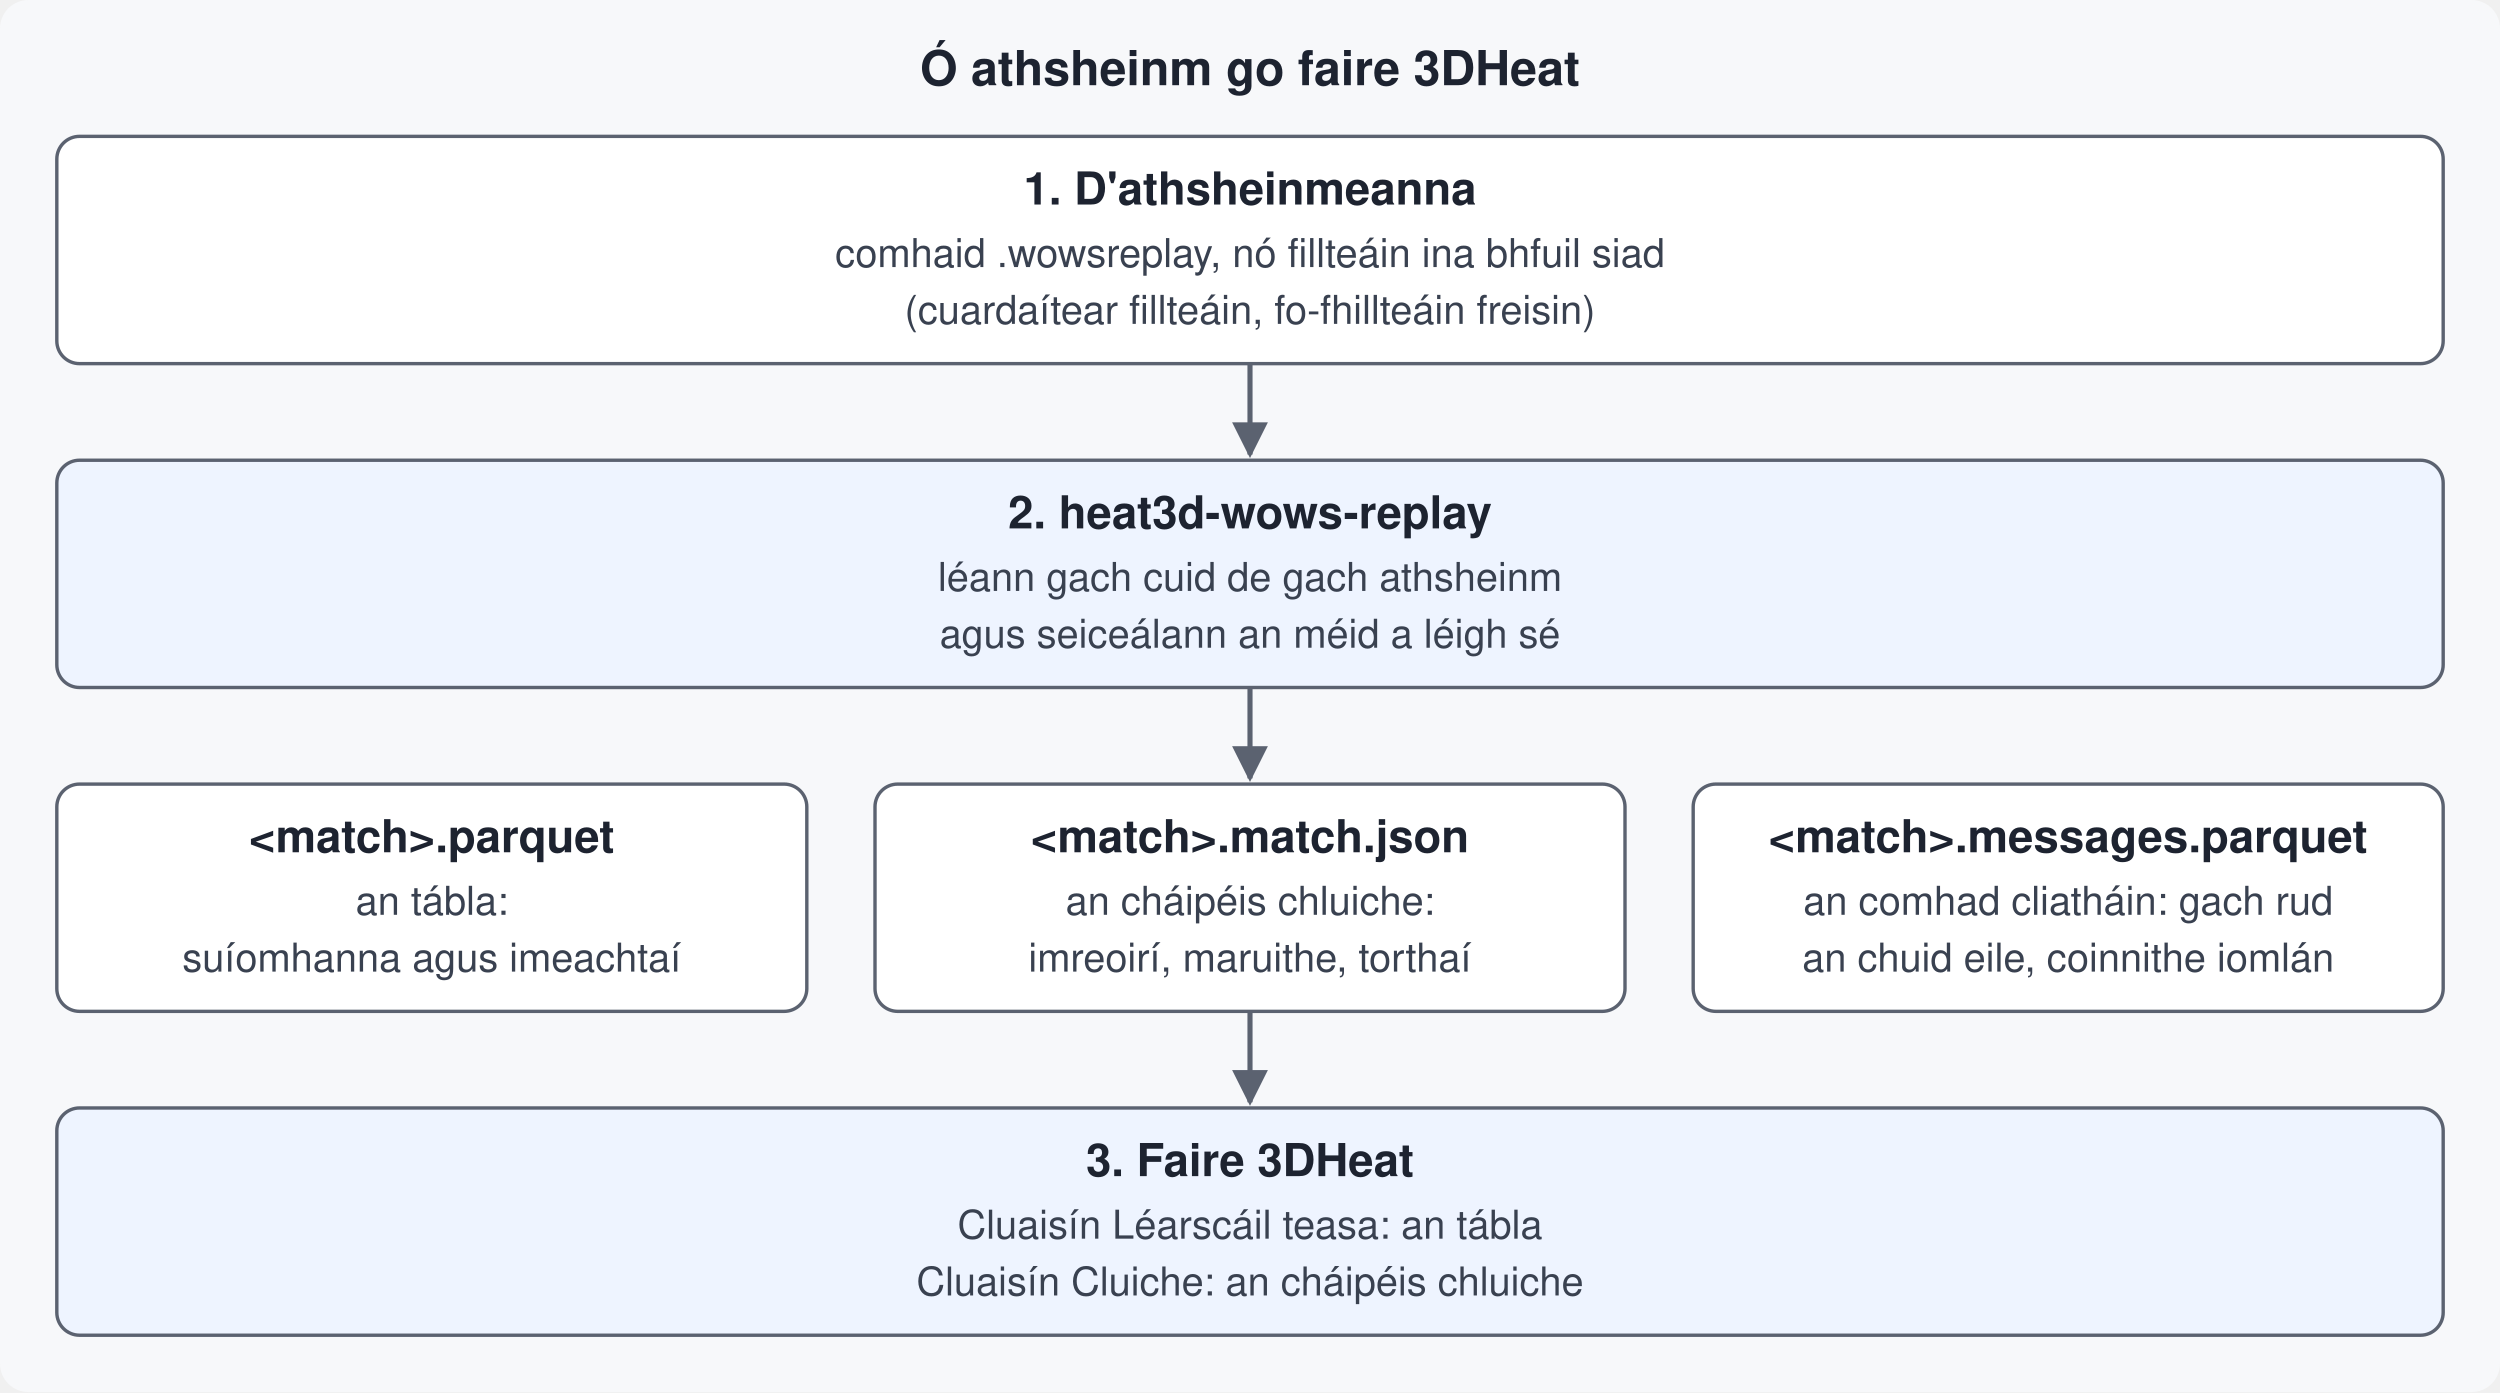
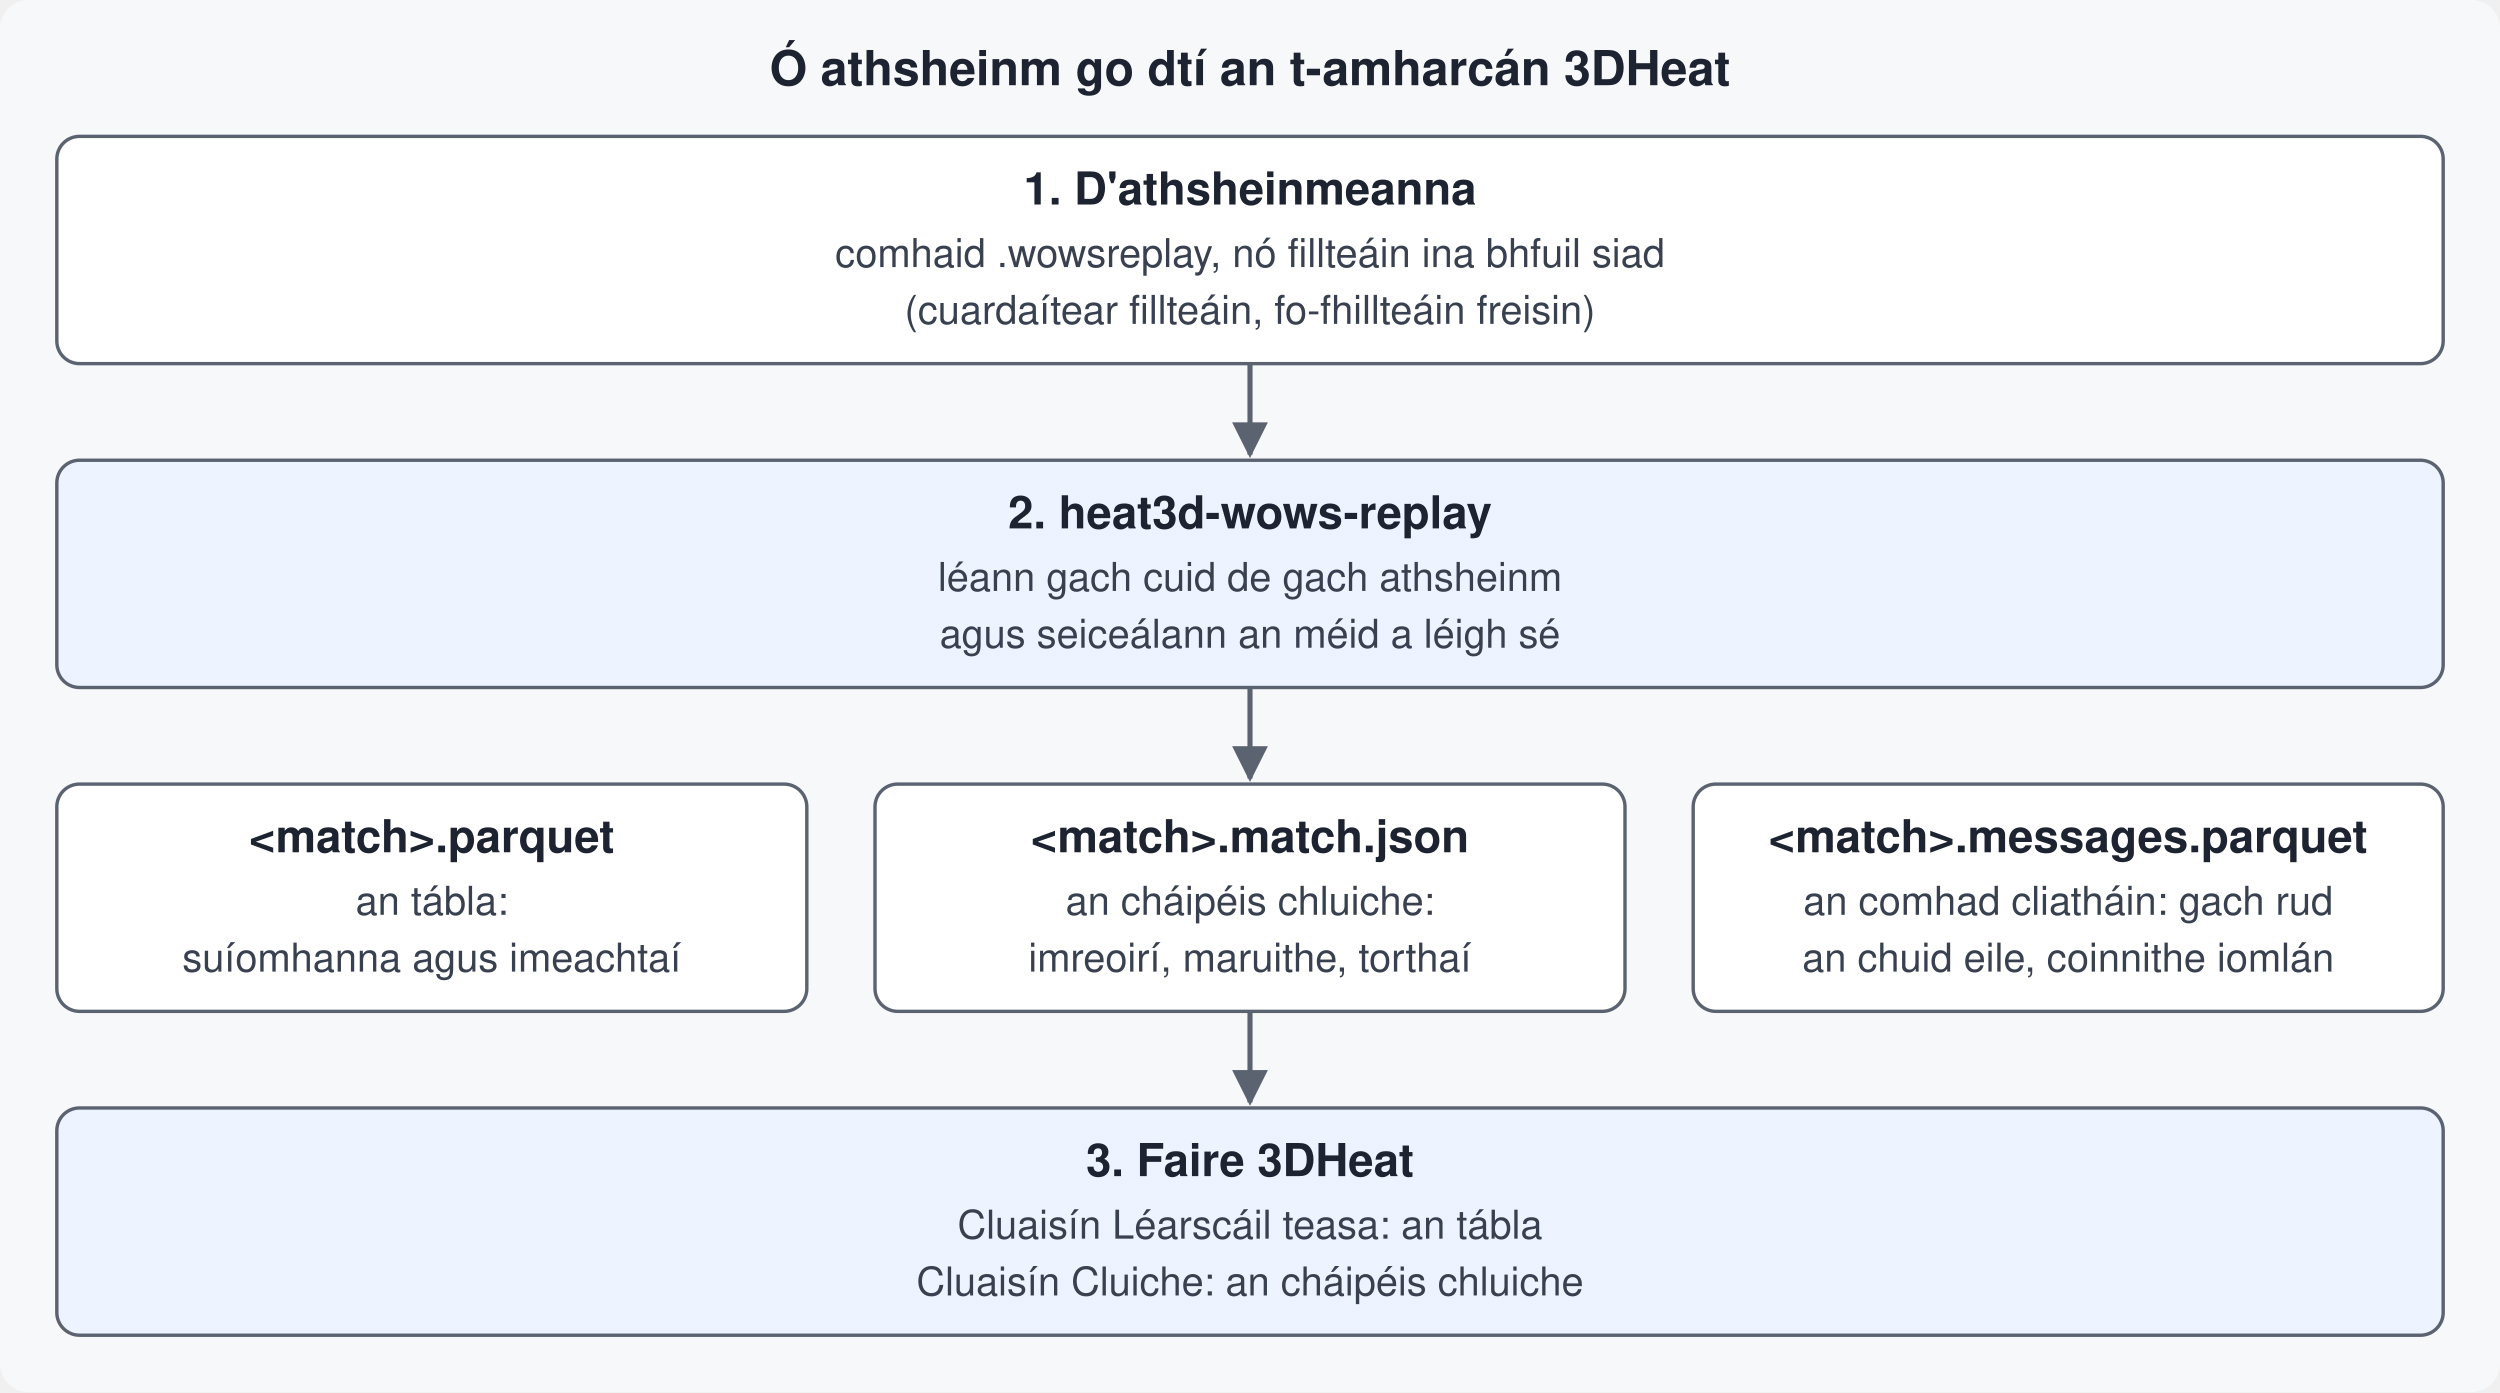
<svg xmlns="http://www.w3.org/2000/svg" width="880" height="490" viewBox="0 0 880 490" role="img" aria-label="From a replay to the 3DHeat viewer">
  <defs>
    <marker id="a" viewBox="0 0 10 10" refX="9" refY="5" markerWidth="7" markerHeight="7" orient="auto">
      <path d="M0,0 L10,5 L0,10 z" fill="#5b6270" />
    </marker>
  </defs>
  <rect width="880" height="490" rx="10" fill="#f7f8fa" />
-   <text x="440" y="30" font-family="Segoe UI,Helvetica,Arial,sans-serif" font-size="17" font-weight="600" text-anchor="middle" fill="#1d2330">Ó athsheinm go faire 3DHeat</text>
+   <text x="440" y="30" font-family="Segoe UI,Helvetica,Arial,sans-serif" font-size="17" font-weight="600" text-anchor="middle" fill="#1d2330">Ó athsheinm go dtí an t-amharcán 3DHeat</text>
  <rect x="20" y="48" width="840" height="80" rx="8" fill="#ffffff" stroke="#5b6270" stroke-width="1.2" />
  <text x="440" y="72" font-family="Segoe UI,Helvetica,Arial,sans-serif" font-size="16" font-weight="600" text-anchor="middle" fill="#1d2330">1. D'athsheinmeanna</text>
  <text x="440" y="94" font-family="Segoe UI,Helvetica,Arial,sans-serif" font-size="14" text-anchor="middle" fill="#394150">comhaid .wowsreplay, nó fillteáin ina bhfuil siad</text>
  <text x="440" y="114" font-family="Segoe UI,Helvetica,Arial,sans-serif" font-size="14" text-anchor="middle" fill="#394150">(cuardaítear fillteáin, fo-fhillteáin freisin)</text>
  <line x1="440" y1="128" x2="440" y2="160" stroke="#5b6270" stroke-width="1.8" marker-end="url(#a)" />
  <rect x="20" y="162" width="840" height="80" rx="8" fill="#eef4ff" stroke="#5b6270" stroke-width="1.2" />
  <text x="440" y="186" font-family="Segoe UI,Helvetica,Arial,sans-serif" font-size="16" font-weight="600" text-anchor="middle" fill="#1d2330">2. heat3d-wows-replay</text>
  <text x="440" y="208" font-family="Segoe UI,Helvetica,Arial,sans-serif" font-size="14" text-anchor="middle" fill="#394150">léann gach cuid de gach athsheinm</text>
  <text x="440" y="228" font-family="Segoe UI,Helvetica,Arial,sans-serif" font-size="14" text-anchor="middle" fill="#394150">agus seiceálann an méid a léigh sé</text>
  <line x1="440" y1="242" x2="440" y2="274" stroke="#5b6270" stroke-width="1.8" marker-end="url(#a)" />
  <rect x="20" y="276" width="264" height="80" rx="8" fill="#ffffff" stroke="#5b6270" stroke-width="1.2" />
  <text x="152" y="300" font-family="Segoe UI,Helvetica,Arial,sans-serif" font-size="16" font-weight="600" text-anchor="middle" fill="#1d2330">&lt;match&gt;.parquet</text>
  <text x="152" y="322" font-family="Segoe UI,Helvetica,Arial,sans-serif" font-size="14" text-anchor="middle" fill="#394150">an tábla:</text>
  <text x="152" y="342" font-family="Segoe UI,Helvetica,Arial,sans-serif" font-size="14" text-anchor="middle" fill="#394150">suíomhanna agus imeachtaí</text>
  <rect x="308" y="276" width="264" height="80" rx="8" fill="#ffffff" stroke="#5b6270" stroke-width="1.2" />
  <text x="440" y="300" font-family="Segoe UI,Helvetica,Arial,sans-serif" font-size="16" font-weight="600" text-anchor="middle" fill="#1d2330">&lt;match&gt;.match.json</text>
  <text x="440" y="322" font-family="Segoe UI,Helvetica,Arial,sans-serif" font-size="14" text-anchor="middle" fill="#394150">an cháipéis chluiche:</text>
  <text x="440" y="342" font-family="Segoe UI,Helvetica,Arial,sans-serif" font-size="14" text-anchor="middle" fill="#394150">imreoirí, maruithe, torthaí</text>
  <rect x="596" y="276" width="264" height="80" rx="8" fill="#ffffff" stroke="#5b6270" stroke-width="1.2" />
  <text x="728" y="300" font-family="Segoe UI,Helvetica,Arial,sans-serif" font-size="16" font-weight="600" text-anchor="middle" fill="#1d2330">&lt;match&gt;.messages.parquet</text>
  <text x="728" y="322" font-family="Segoe UI,Helvetica,Arial,sans-serif" font-size="14" text-anchor="middle" fill="#394150">an comhad cliatháin: gach rud</text>
  <text x="728" y="342" font-family="Segoe UI,Helvetica,Arial,sans-serif" font-size="14" text-anchor="middle" fill="#394150">an chuid eile, coinnithe iomlán</text>
  <line x1="440" y1="356" x2="440" y2="388" stroke="#5b6270" stroke-width="1.8" marker-end="url(#a)" />
  <rect x="20" y="390" width="840" height="80" rx="8" fill="#eef4ff" stroke="#5b6270" stroke-width="1.2" />
  <text x="440" y="414" font-family="Segoe UI,Helvetica,Arial,sans-serif" font-size="16" font-weight="600" text-anchor="middle" fill="#1d2330">3. Faire 3DHeat</text>
  <text x="440" y="436" font-family="Segoe UI,Helvetica,Arial,sans-serif" font-size="14" text-anchor="middle" fill="#394150">Cluaisín Léarscáil teasa: an tábla</text>
  <text x="440" y="456" font-family="Segoe UI,Helvetica,Arial,sans-serif" font-size="14" text-anchor="middle" fill="#394150">Cluaisín Cluiche: an cháipéis chluiche</text>
</svg>
